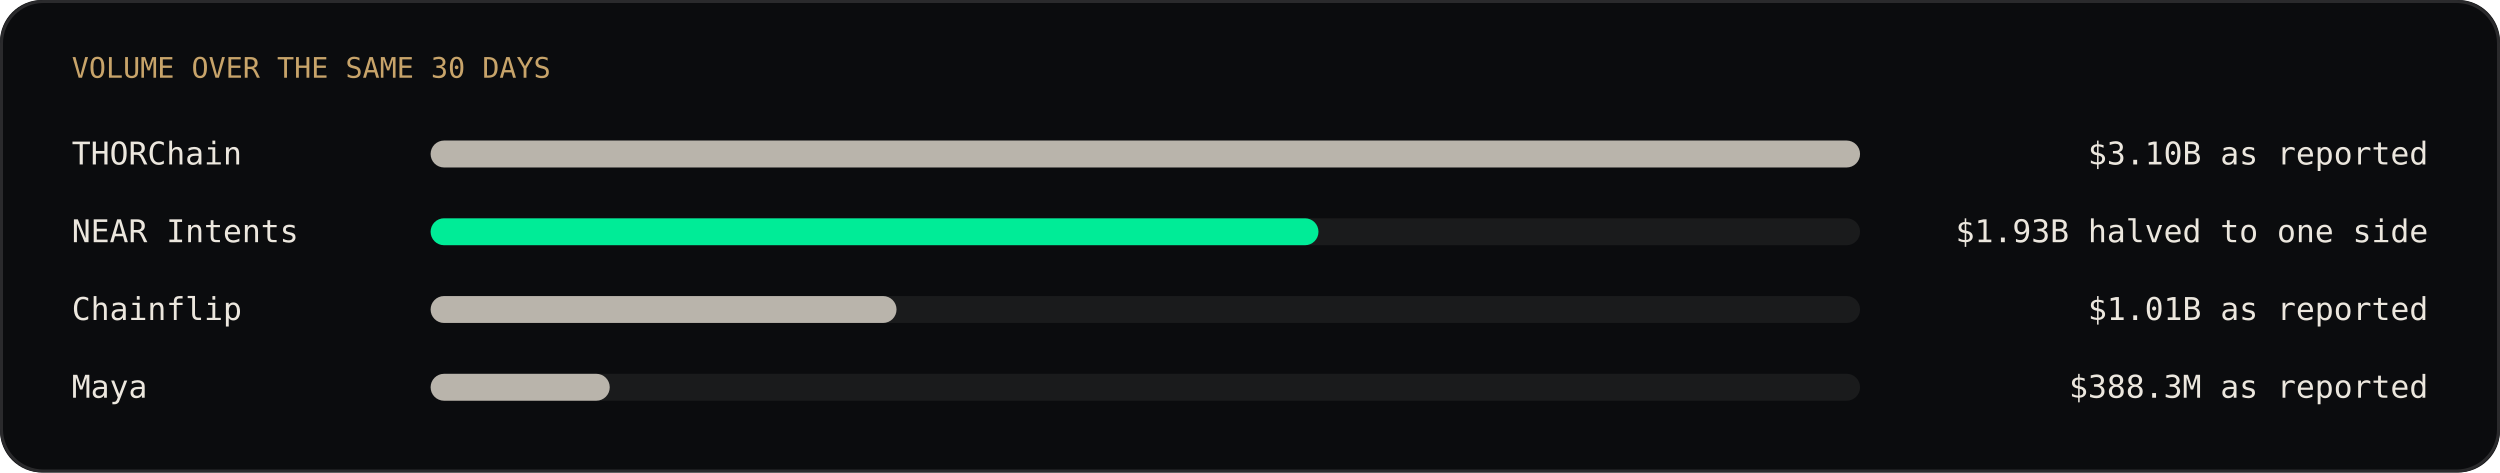
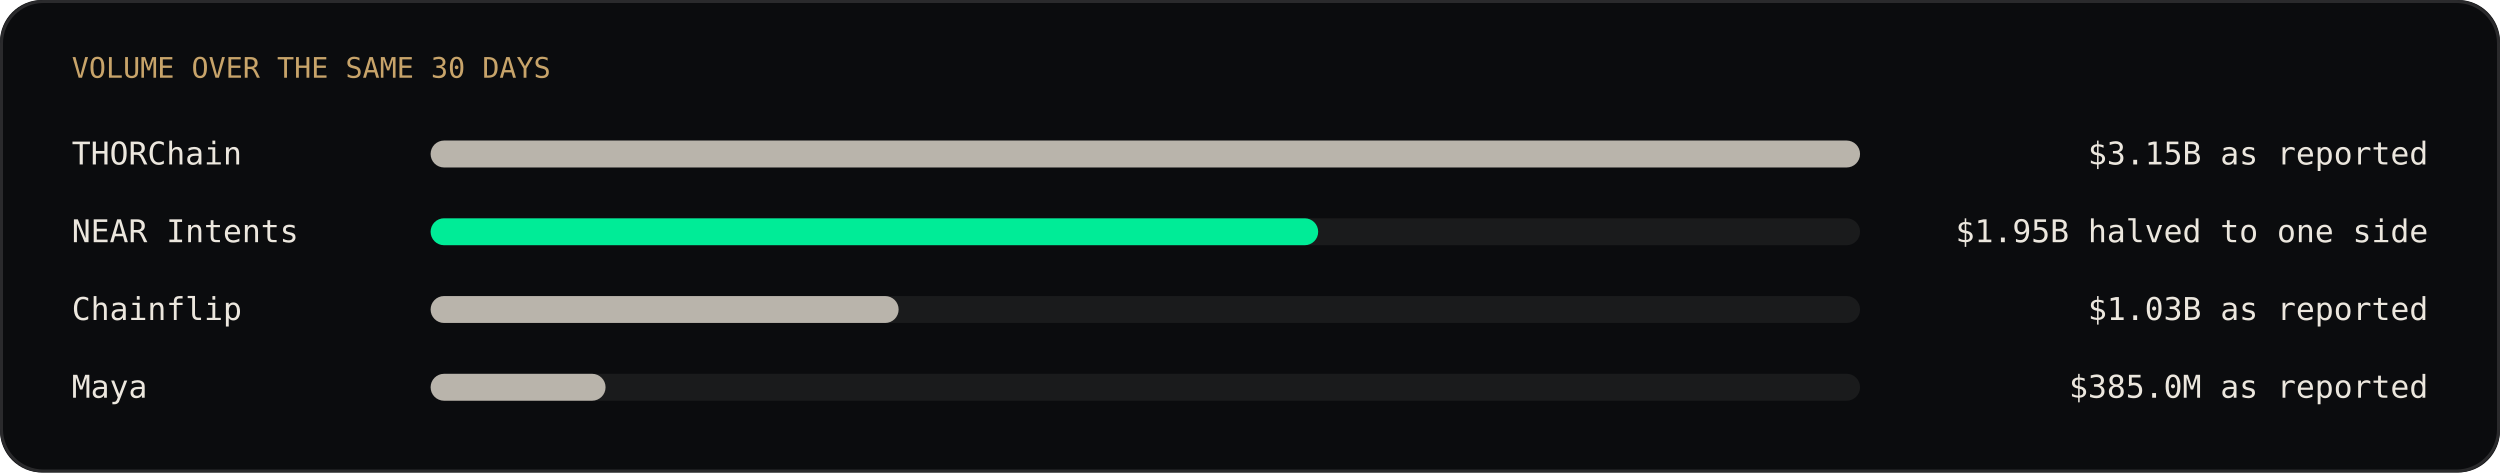
<svg xmlns="http://www.w3.org/2000/svg" viewBox="0 0 836 158" width="836" height="158" font-family="'JetBrains Mono', ui-monospace, SFMono-Regular, Menlo, Consolas, monospace" font-size="9">
  <rect width="836" height="158" rx="14" fill="#0b0c0e" />
  <rect x="0.5" y="0.5" width="835" height="157" rx="14" fill="none" stroke="#2a2a2c" />
  <text x="24.0" y="26.0" fill="#c8a46a" font-size="9.5" font-weight="500" text-anchor="start">VOLUME OVER THE SAME 30 DAYS</text>
  <text x="24.0" y="55.0" fill="#ece7de" font-size="10.5" font-weight="400" text-anchor="start">THORChain</text>
  <rect x="144.0" y="47.0" width="478.0" height="9" rx="4.5" fill="#ece7de" fill-opacity="0.07" />
  <rect x="144.0" y="47.0" width="478.0" height="9" rx="4.5" fill="#b9b4ab" />
-   <text x="812.0" y="55.0" fill="#ece7de" font-size="10.5" font-weight="400" text-anchor="end">$3.10B  as reported</text>
+   <text x="812.0" y="55.0" fill="#ece7de" font-size="10.5" font-weight="400" text-anchor="end">$3.15B  as reported</text>
  <text x="24.0" y="81.0" fill="#ece7de" font-size="10.5" font-weight="400" text-anchor="start">NEAR Intents</text>
  <rect x="144.0" y="73.0" width="478.0" height="9" rx="4.5" fill="#ece7de" fill-opacity="0.07" />
-   <rect x="144.0" y="73.0" width="296.9" height="9" rx="4.5" fill="#00ec97" />
-   <text x="812.0" y="81.0" fill="#ece7de" font-size="10.5" font-weight="400" text-anchor="end">$1.93B  halved to one side</text>
+   <rect x="144.0" y="73.0" width="296.8" height="9" rx="4.5" fill="#00ec97" />
+   <text x="812.0" y="81.0" fill="#ece7de" font-size="10.5" font-weight="400" text-anchor="end">$1.95B  halved to one side</text>
  <text x="24.0" y="107.0" fill="#ece7de" font-size="10.5" font-weight="400" text-anchor="start">Chainflip</text>
  <rect x="144.0" y="99.0" width="478.0" height="9" rx="4.5" fill="#ece7de" fill-opacity="0.07" />
-   <rect x="144.0" y="99.0" width="155.8" height="9" rx="4.5" fill="#b9b4ab" />
-   <text x="812.0" y="107.0" fill="#ece7de" font-size="10.5" font-weight="400" text-anchor="end">$1.01B  as reported</text>
+   <rect x="144.0" y="99.0" width="156.5" height="9" rx="4.5" fill="#b9b4ab" />
+   <text x="812.0" y="107.0" fill="#ece7de" font-size="10.5" font-weight="400" text-anchor="end">$1.03B  as reported</text>
  <text x="24.0" y="133.0" fill="#ece7de" font-size="10.5" font-weight="400" text-anchor="start">Maya</text>
  <rect x="144.0" y="125.0" width="478.0" height="9" rx="4.5" fill="#ece7de" fill-opacity="0.07" />
-   <rect x="144.0" y="125.0" width="59.9" height="9" rx="4.5" fill="#b9b4ab" />
-   <text x="812.0" y="133.0" fill="#ece7de" font-size="10.5" font-weight="400" text-anchor="end">$388.3M  as reported</text>
+   <rect x="144.0" y="125.0" width="58.5" height="9" rx="4.5" fill="#b9b4ab" />
+   <text x="812.0" y="133.0" fill="#ece7de" font-size="10.5" font-weight="400" text-anchor="end">$385.0M  as reported</text>
</svg>
